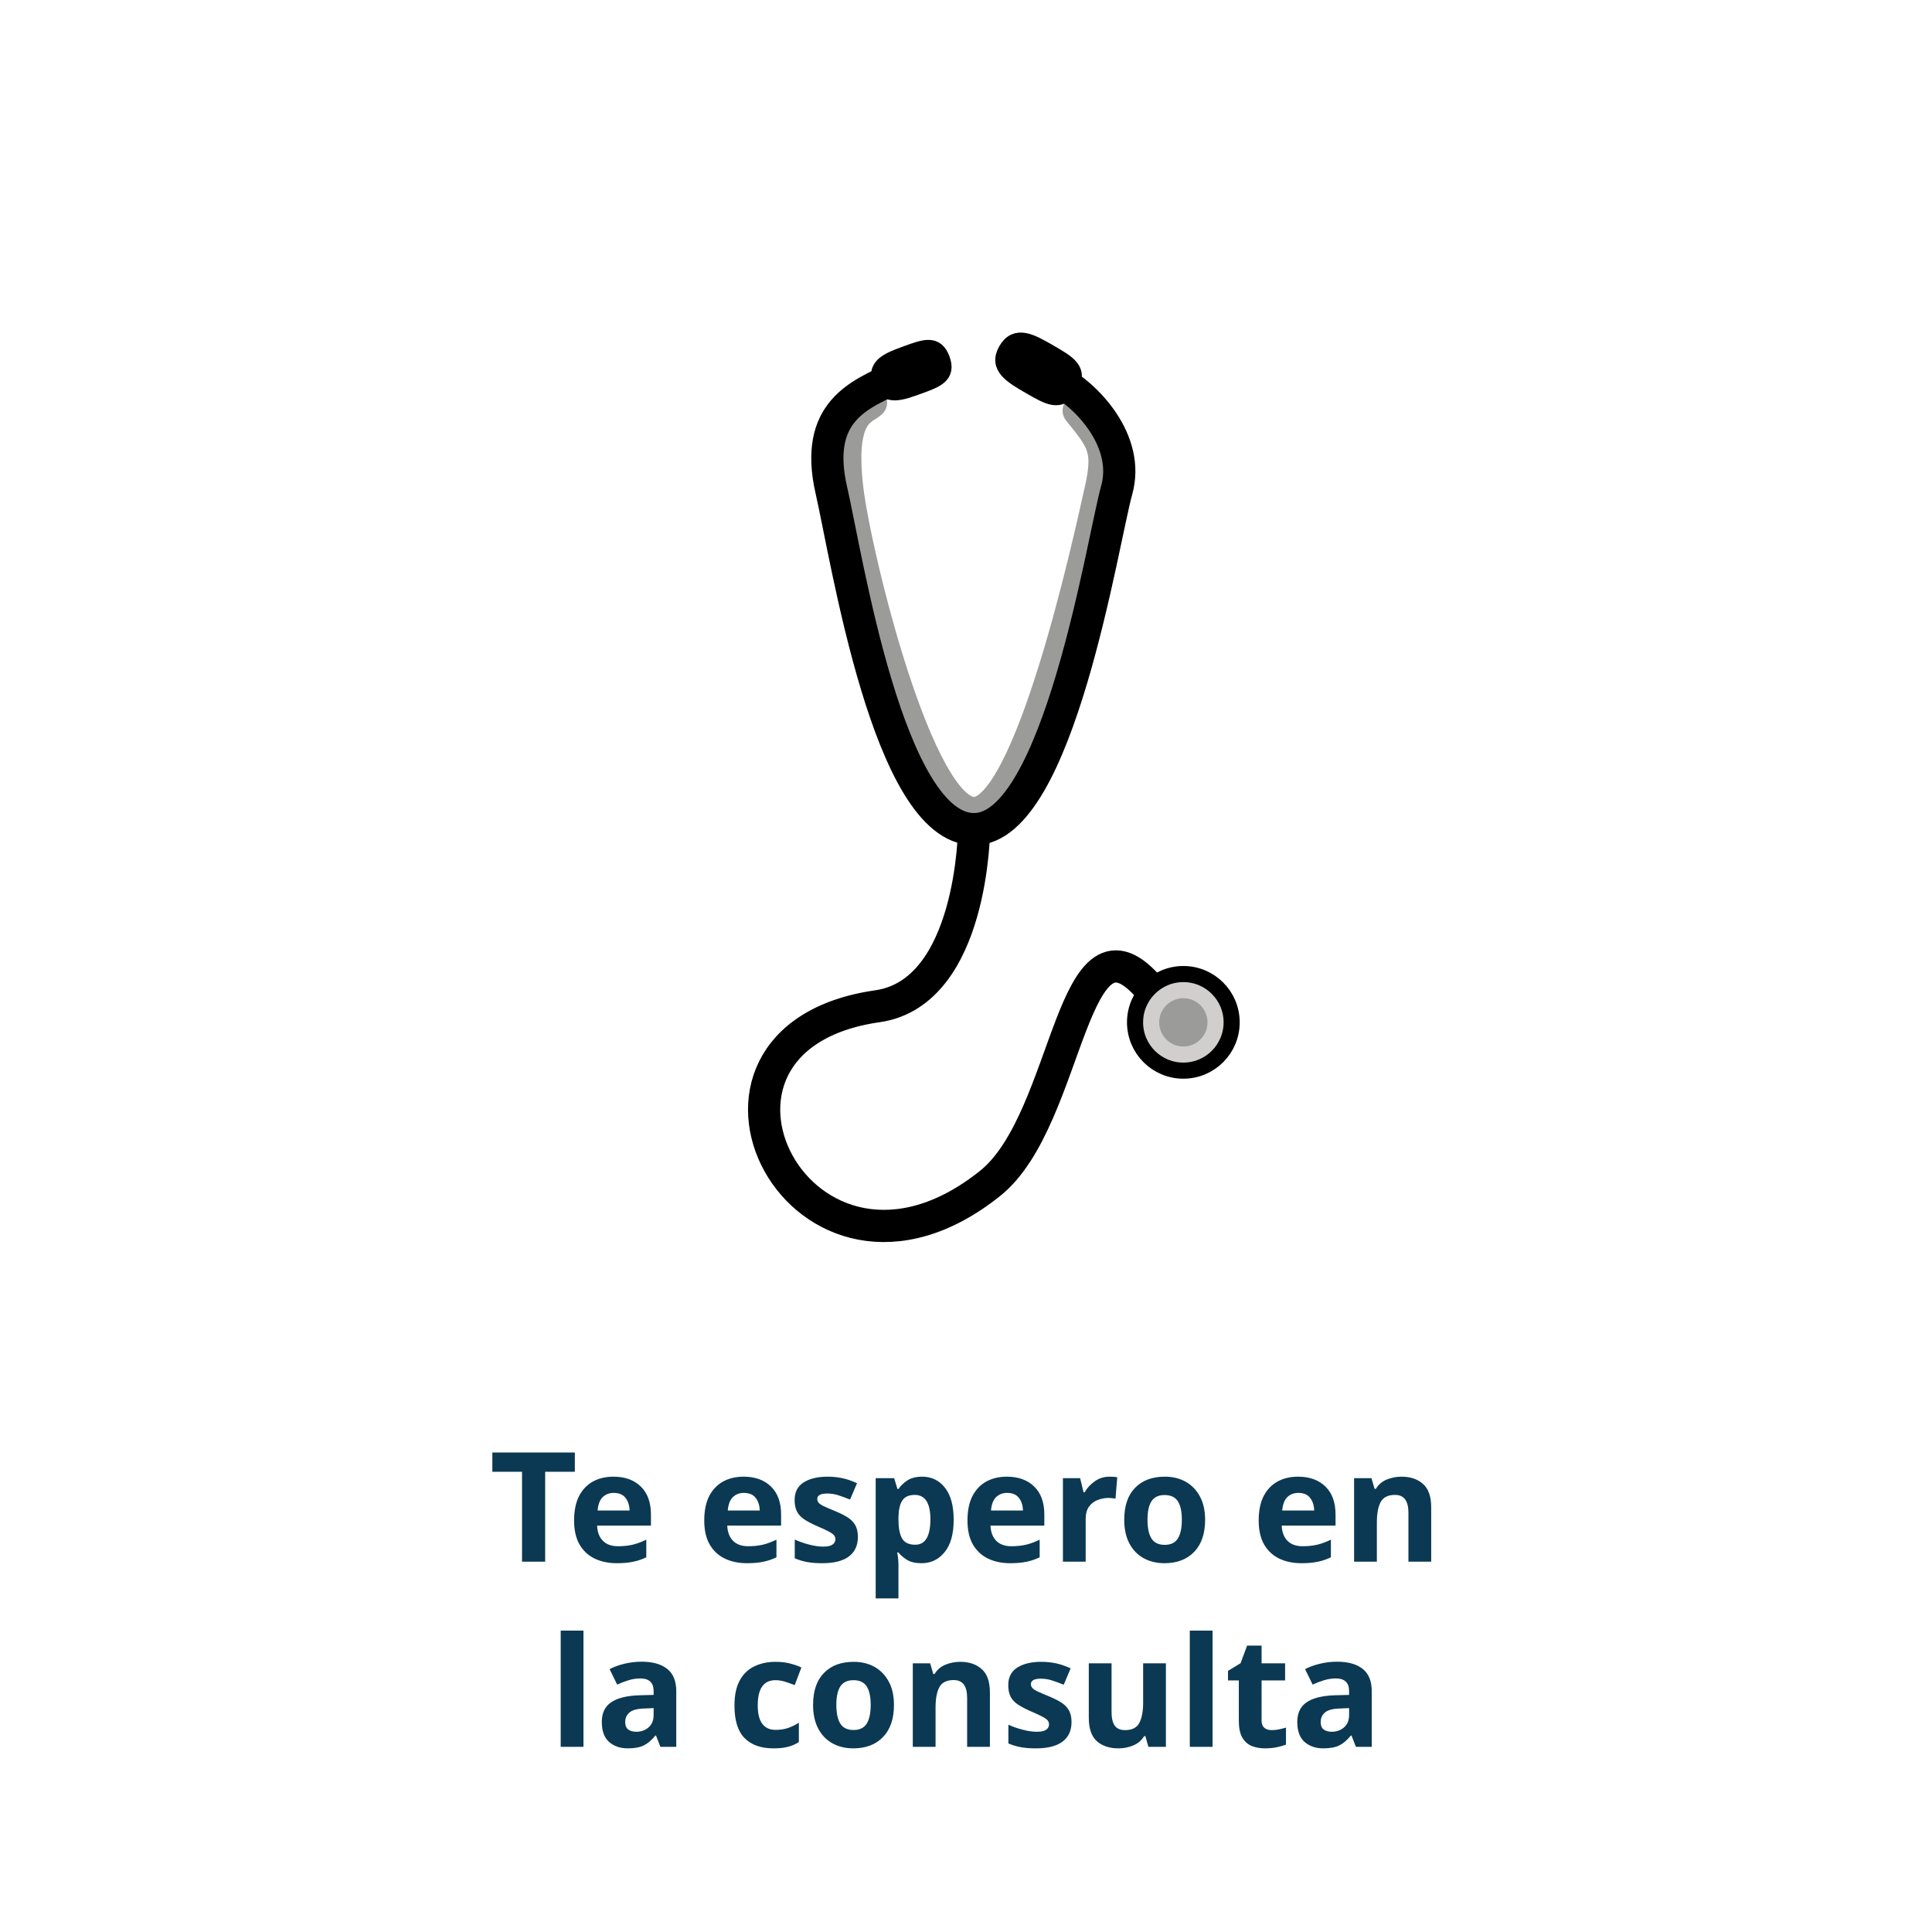
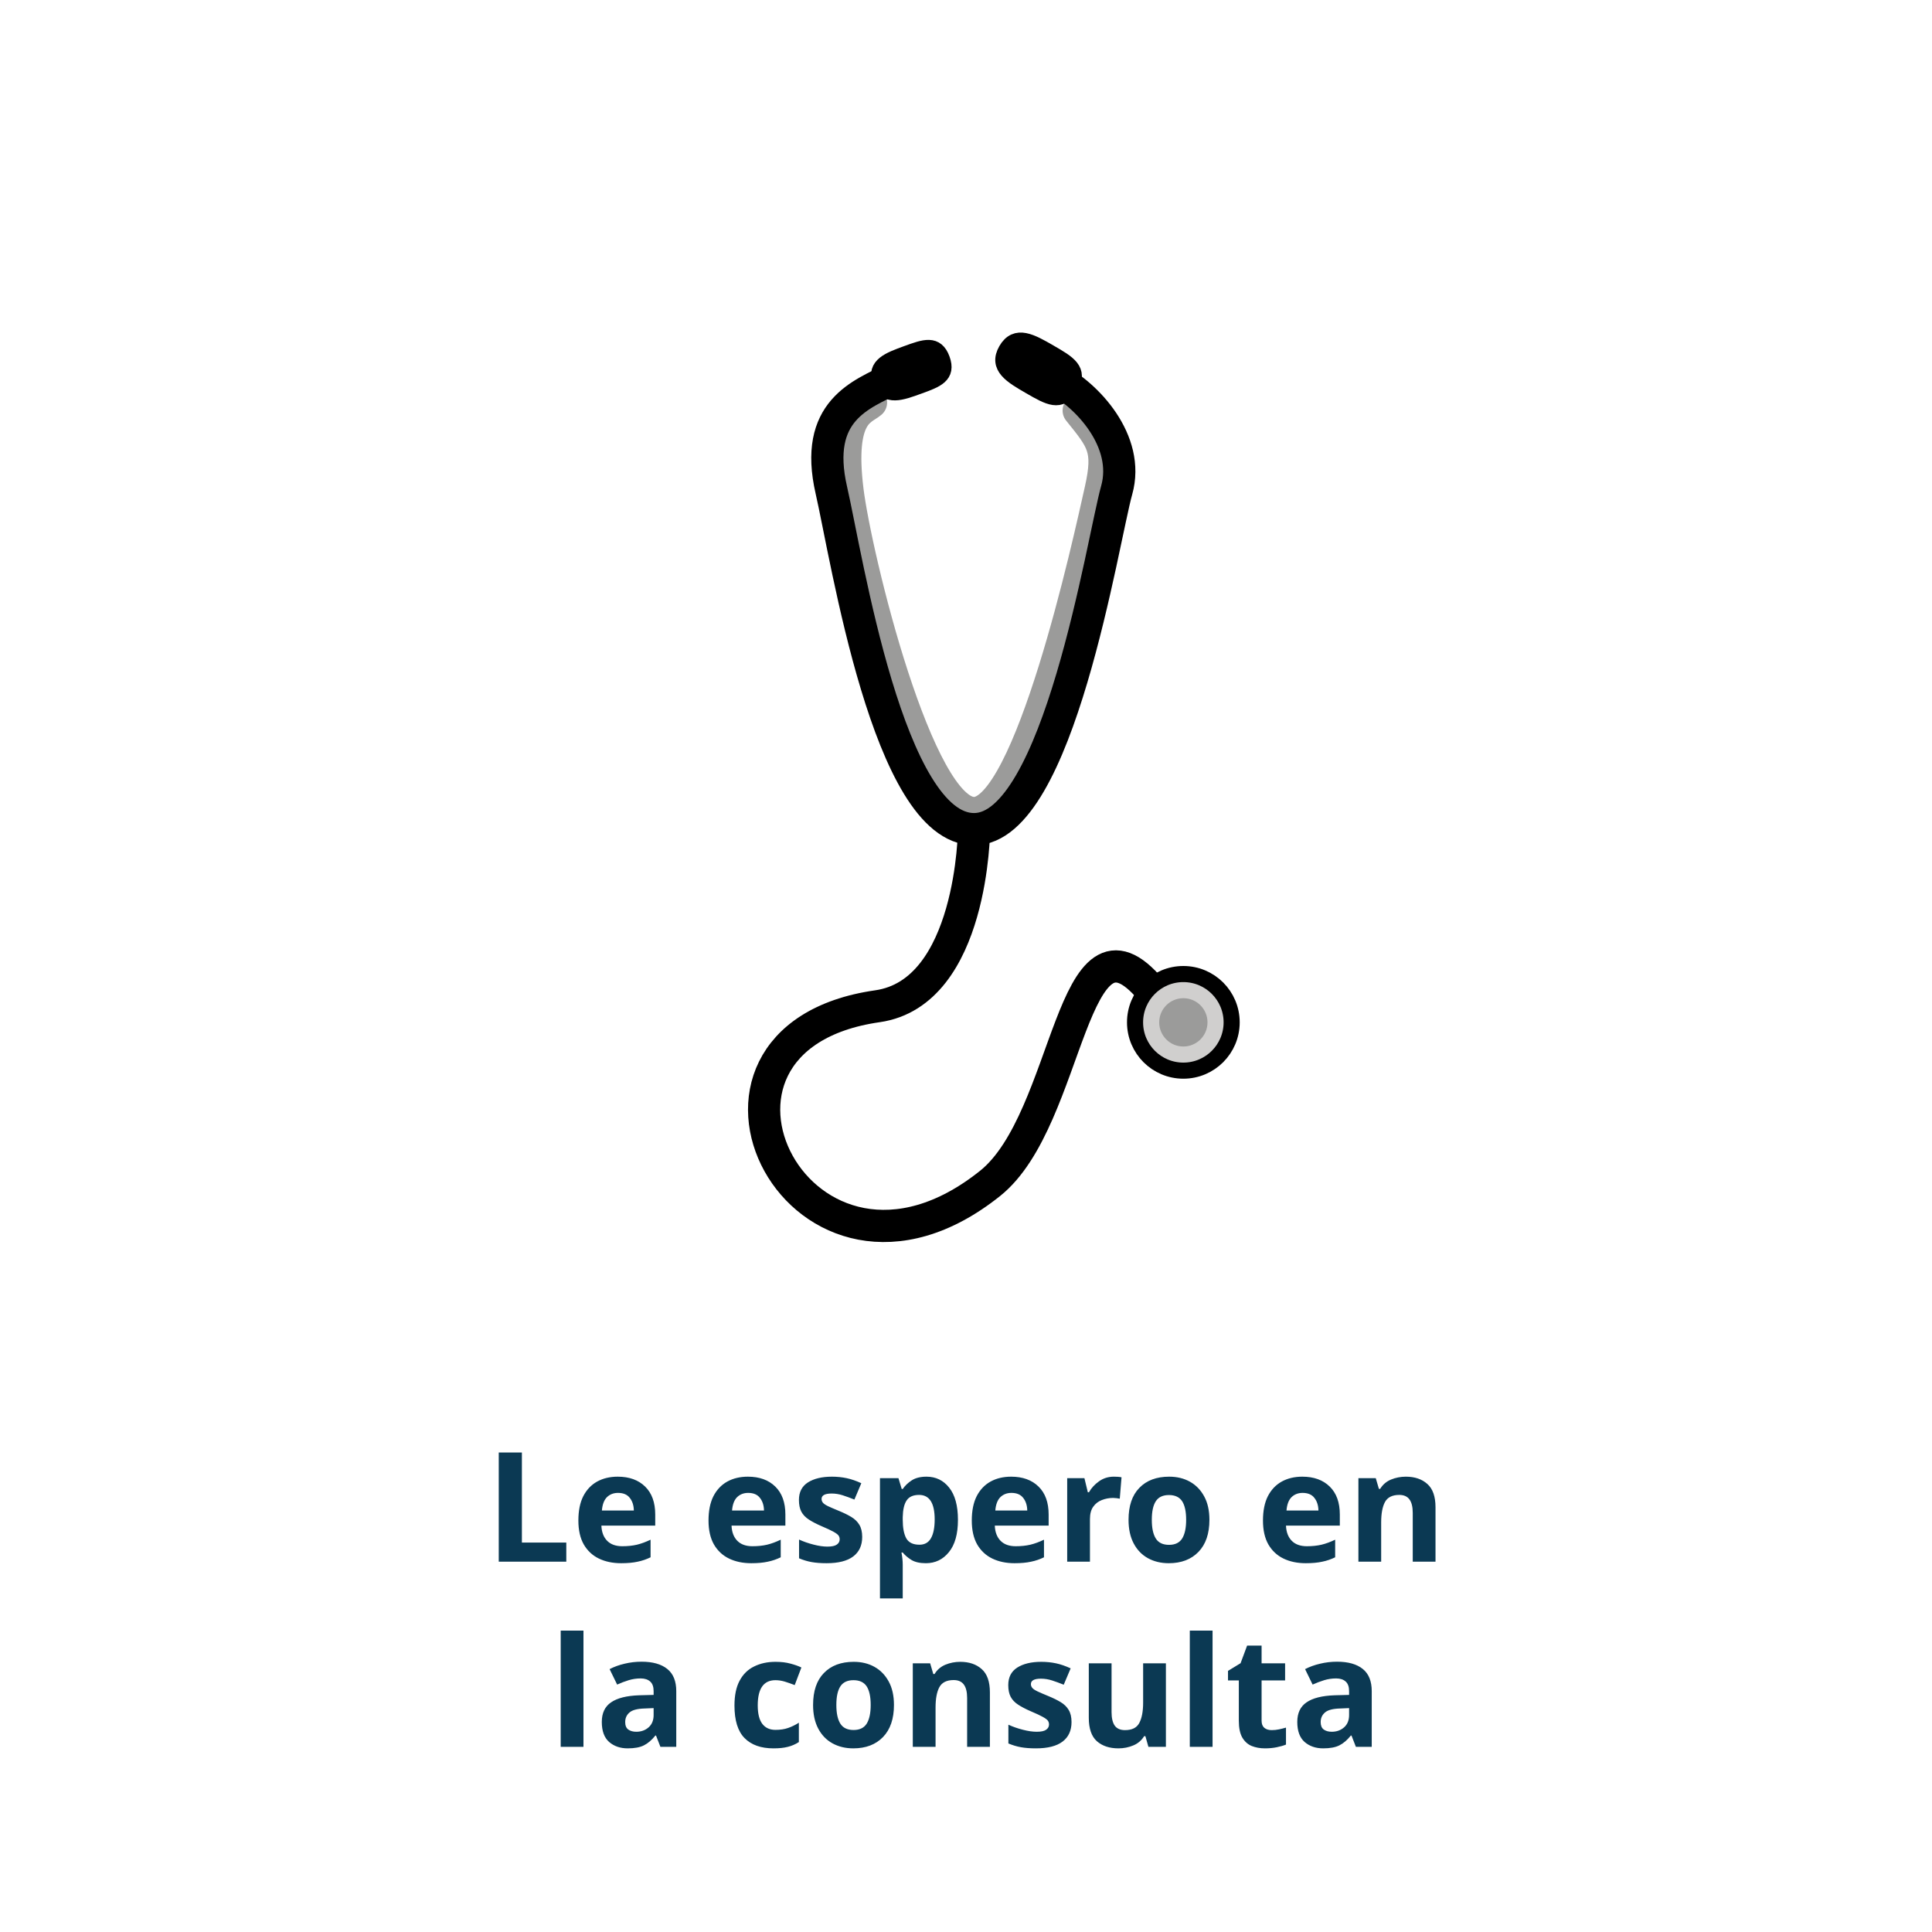
- <svg xmlns="http://www.w3.org/2000/svg" viewBox="0 0 240 240" width="240" height="240" role="img" aria-label="Te espero en la consulta">
+ <svg xmlns="http://www.w3.org/2000/svg" viewBox="0 0 240 240" width="240" height="240" role="img" aria-label="Le espero en la consulta">
  <g transform="translate(48 24) scale(2)">
    <g id="color">
      <circle cx="49.5" cy="51.5" r="3" fill="#d0cfce" />
      <circle cx="49.5" cy="51.5" r="1.5" fill="#9b9b9a" />
      <path fill="none" stroke="#9b9b9a" stroke-linecap="round" stroke-linejoin="round" stroke-width="2" d="M30.1,13c-.576.49-2.052.652-1.461,5.457C29.144,22.56,33,38.5,36.5,38.5s7.163-16.959,7.86-20.057c.58-2.583.13-3.095-1.36-4.943" />
    </g>
    <g id="line">
      <path stroke="#000" stroke-linecap="round" stroke-miterlimit="10" d="M41.203,9.905c1.155.667,1.883,1.087,1.279,2.133s-1.331.626-2.487-.041-2.092-1.208-1.488-2.254S40.047,9.238,41.203,9.905Z" />
      <path fill="none" stroke="#000" stroke-linecap="round" stroke-miterlimit="10" stroke-width="2" d="M31.5,11.5c-2,1-5,2-3.861,6.957C28.597,22.626,31.182,39.5,36.5,39.5c5.251,0,8-18,8.86-21.057C46.214,15.405,43.5,12.5,41.5,11.5" />
      <path fill="none" stroke="#000" stroke-miterlimit="10" stroke-width="2" d="M47.5,49.5c-5-6-5,8-10,12-11.713,9.37-21-9-7-11,5.94-.849,6-11,6-11" />
      <circle cx="49.5" cy="51.5" r="3" fill="none" stroke="#000" stroke-miterlimit="10" />
      <path stroke="#000" stroke-linecap="round" stroke-miterlimit="10" d="M32.331,9.967c1.11-.404,1.809-.658,2.175.347s-.333,1.26-1.443,1.663-2.01.732-2.376-.273S31.221,10.371,32.331,9.967Z" />
    </g>
  </g>
  <g>
-     <text x="120" y="194" text-anchor="middle" font-family="Poppins, 'Segoe UI', system-ui, sans-serif" font-size="19" font-weight="600" fill="#0B3953">Te espero en</text>
+     <text x="120" y="194" text-anchor="middle" font-family="Poppins, 'Segoe UI', system-ui, sans-serif" font-size="19" font-weight="600" fill="#0B3953">Le espero en</text>
    <text x="120" y="217" text-anchor="middle" font-family="Poppins, 'Segoe UI', system-ui, sans-serif" font-size="19" font-weight="600" fill="#0B3953">la consulta</text>
  </g>
</svg>
